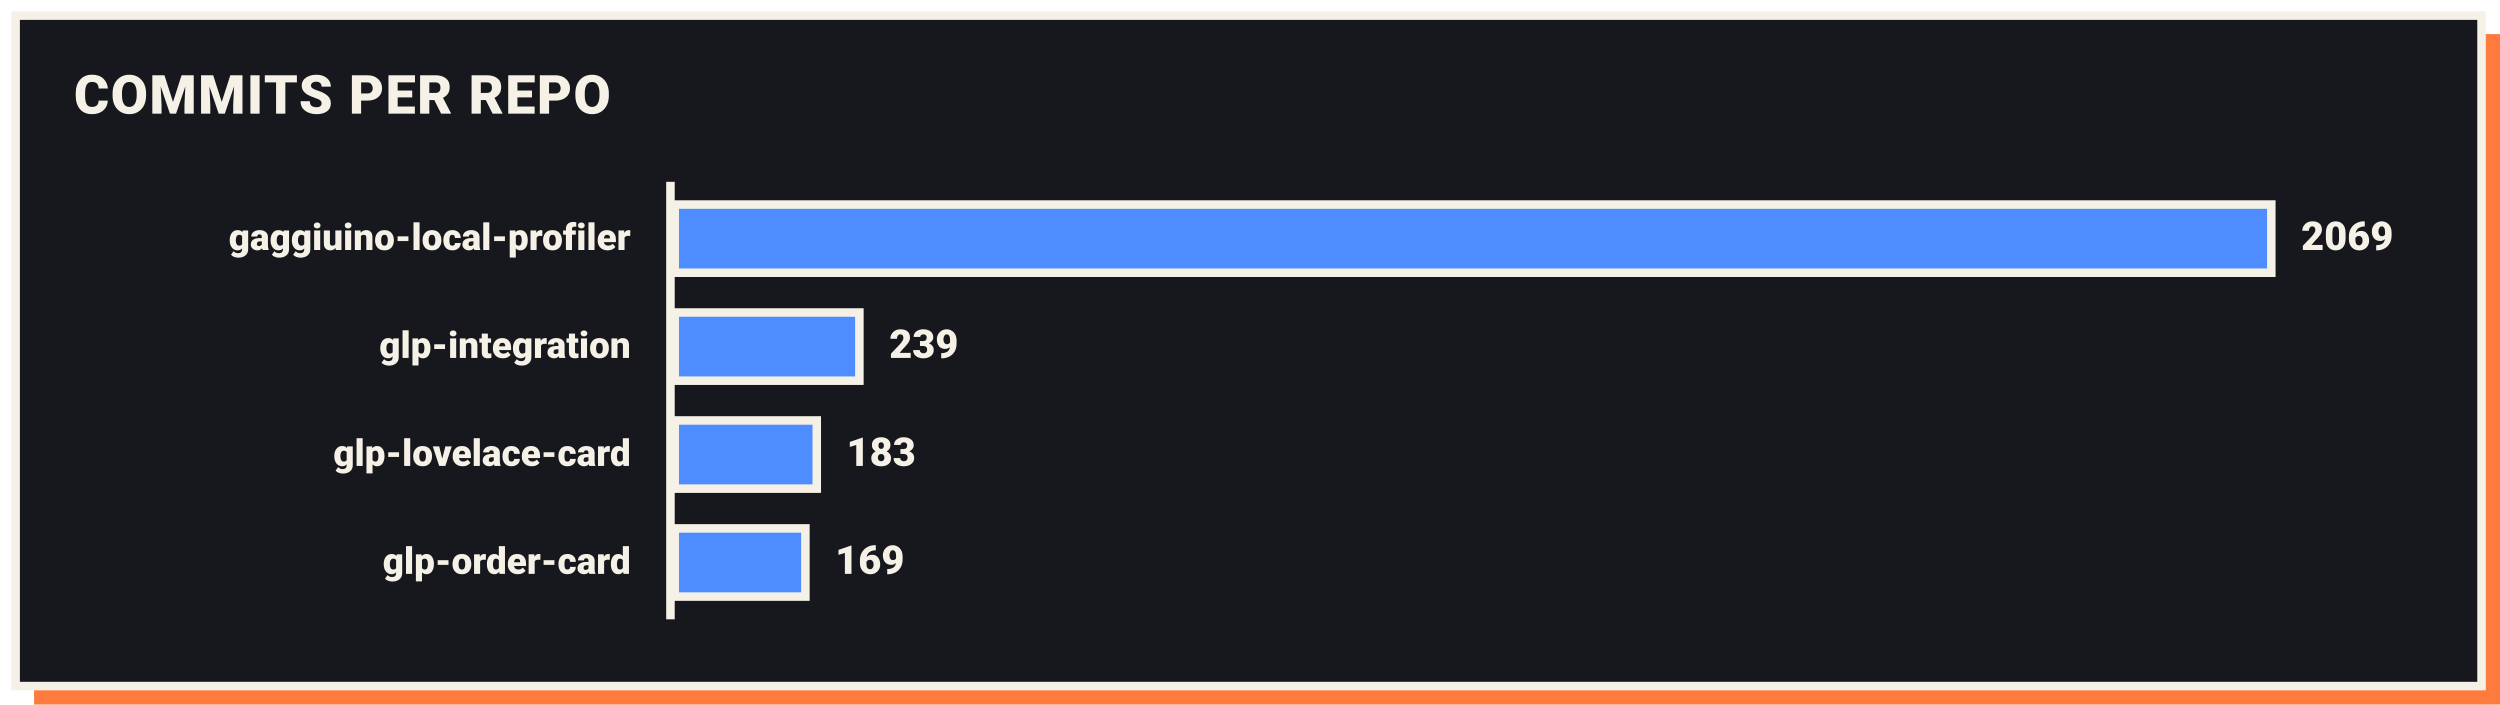
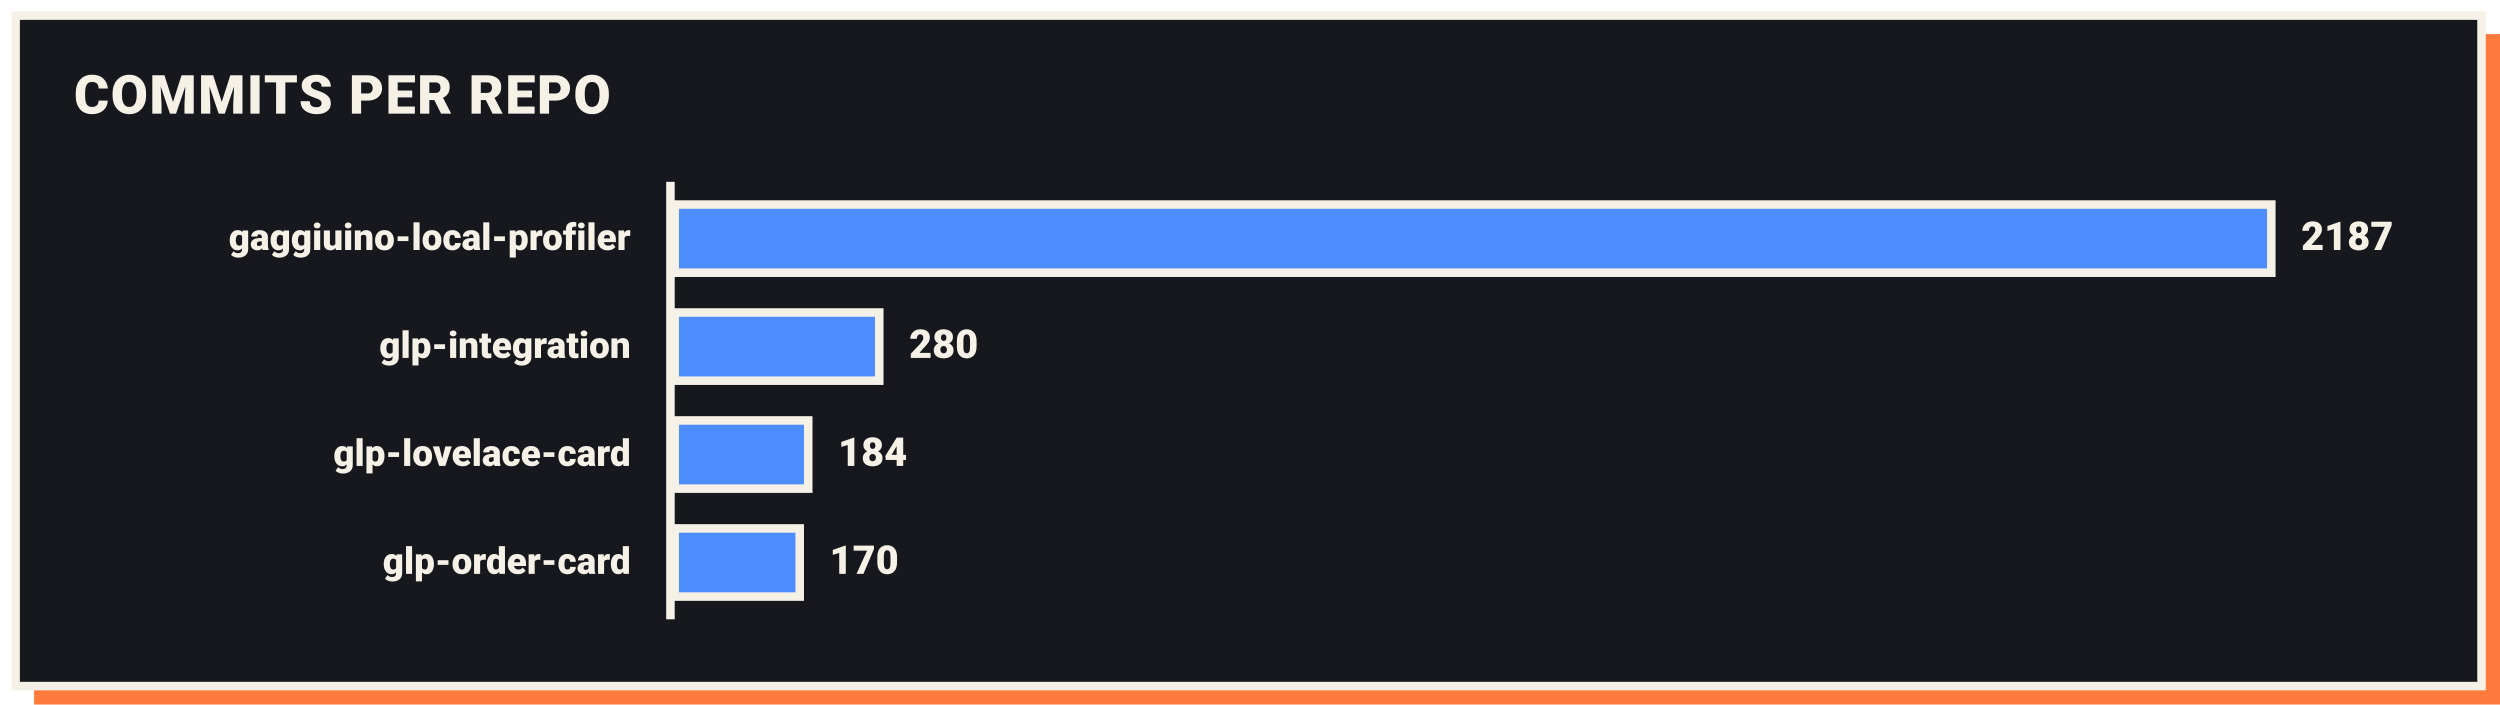
<svg xmlns="http://www.w3.org/2000/svg" viewBox="0 0 880 248" font-family="-apple-system, BlinkMacSystemFont, 'Segoe UI', Roboto, Helvetica, Arial, sans-serif" role="img" aria-labelledby="t d">
  <rect x="12" y="12" width="868" height="236" fill="#ff7a3d" />
  <rect x="5.5" y="5.5" width="868" height="236" fill="#16181d" stroke="#f5f1e6" stroke-width="3" />
  <text x="26" y="40" fill="#f5f1e6" font-weight="800" font-size="19" letter-spacing="0.5">COMMITS PER REPO</text>
  <line x1="236" y1="64" x2="236" y2="218" stroke="#f5f1e6" stroke-width="3" />
  <text x="222" y="88" fill="#f5f1e6" font-weight="800" font-size="13" text-anchor="end">gaggiuino-local-profiler</text>
  <rect x="237.5" y="72" width="562" height="24" fill="#4d8dff" stroke="#f5f1e6" stroke-width="3" />
-   <text x="810" y="88" fill="#f5f1e6" font-weight="800" font-size="14">2069</text>
+   <text x="810" y="88" fill="#f5f1e6" font-weight="800" font-size="14">2187</text>
  <text x="222" y="126" fill="#f5f1e6" font-weight="800" font-size="13" text-anchor="end">glp-integration</text>
-   <rect x="237.5" y="110" width="65" height="24" fill="#4d8dff" stroke="#f5f1e6" stroke-width="3" />
-   <text x="313" y="126" fill="#f5f1e6" font-weight="800" font-size="14">239</text>
+   <rect x="237.5" y="110" width="72" height="24" fill="#4d8dff" stroke="#f5f1e6" stroke-width="3" />
+   <text x="320" y="126" fill="#f5f1e6" font-weight="800" font-size="14">280</text>
  <text x="222" y="164" fill="#f5f1e6" font-weight="800" font-size="13" text-anchor="end">glp-lovelace-card</text>
-   <rect x="237.5" y="148" width="50" height="24" fill="#4d8dff" stroke="#f5f1e6" stroke-width="3" />
-   <text x="298" y="164" fill="#f5f1e6" font-weight="800" font-size="14">183</text>
+   <rect x="237.5" y="148" width="47" height="24" fill="#4d8dff" stroke="#f5f1e6" stroke-width="3" />
+   <text x="295" y="164" fill="#f5f1e6" font-weight="800" font-size="14">184</text>
  <text x="222" y="202" fill="#f5f1e6" font-weight="800" font-size="13" text-anchor="end">glp-order-card</text>
-   <rect x="237.5" y="186" width="46" height="24" fill="#4d8dff" stroke="#f5f1e6" stroke-width="3" />
-   <text x="294" y="202" fill="#f5f1e6" font-weight="800" font-size="14">169</text>
+   <rect x="237.5" y="186" width="44" height="24" fill="#4d8dff" stroke="#f5f1e6" stroke-width="3" />
+   <text x="292" y="202" fill="#f5f1e6" font-weight="800" font-size="14">170</text>
</svg>
